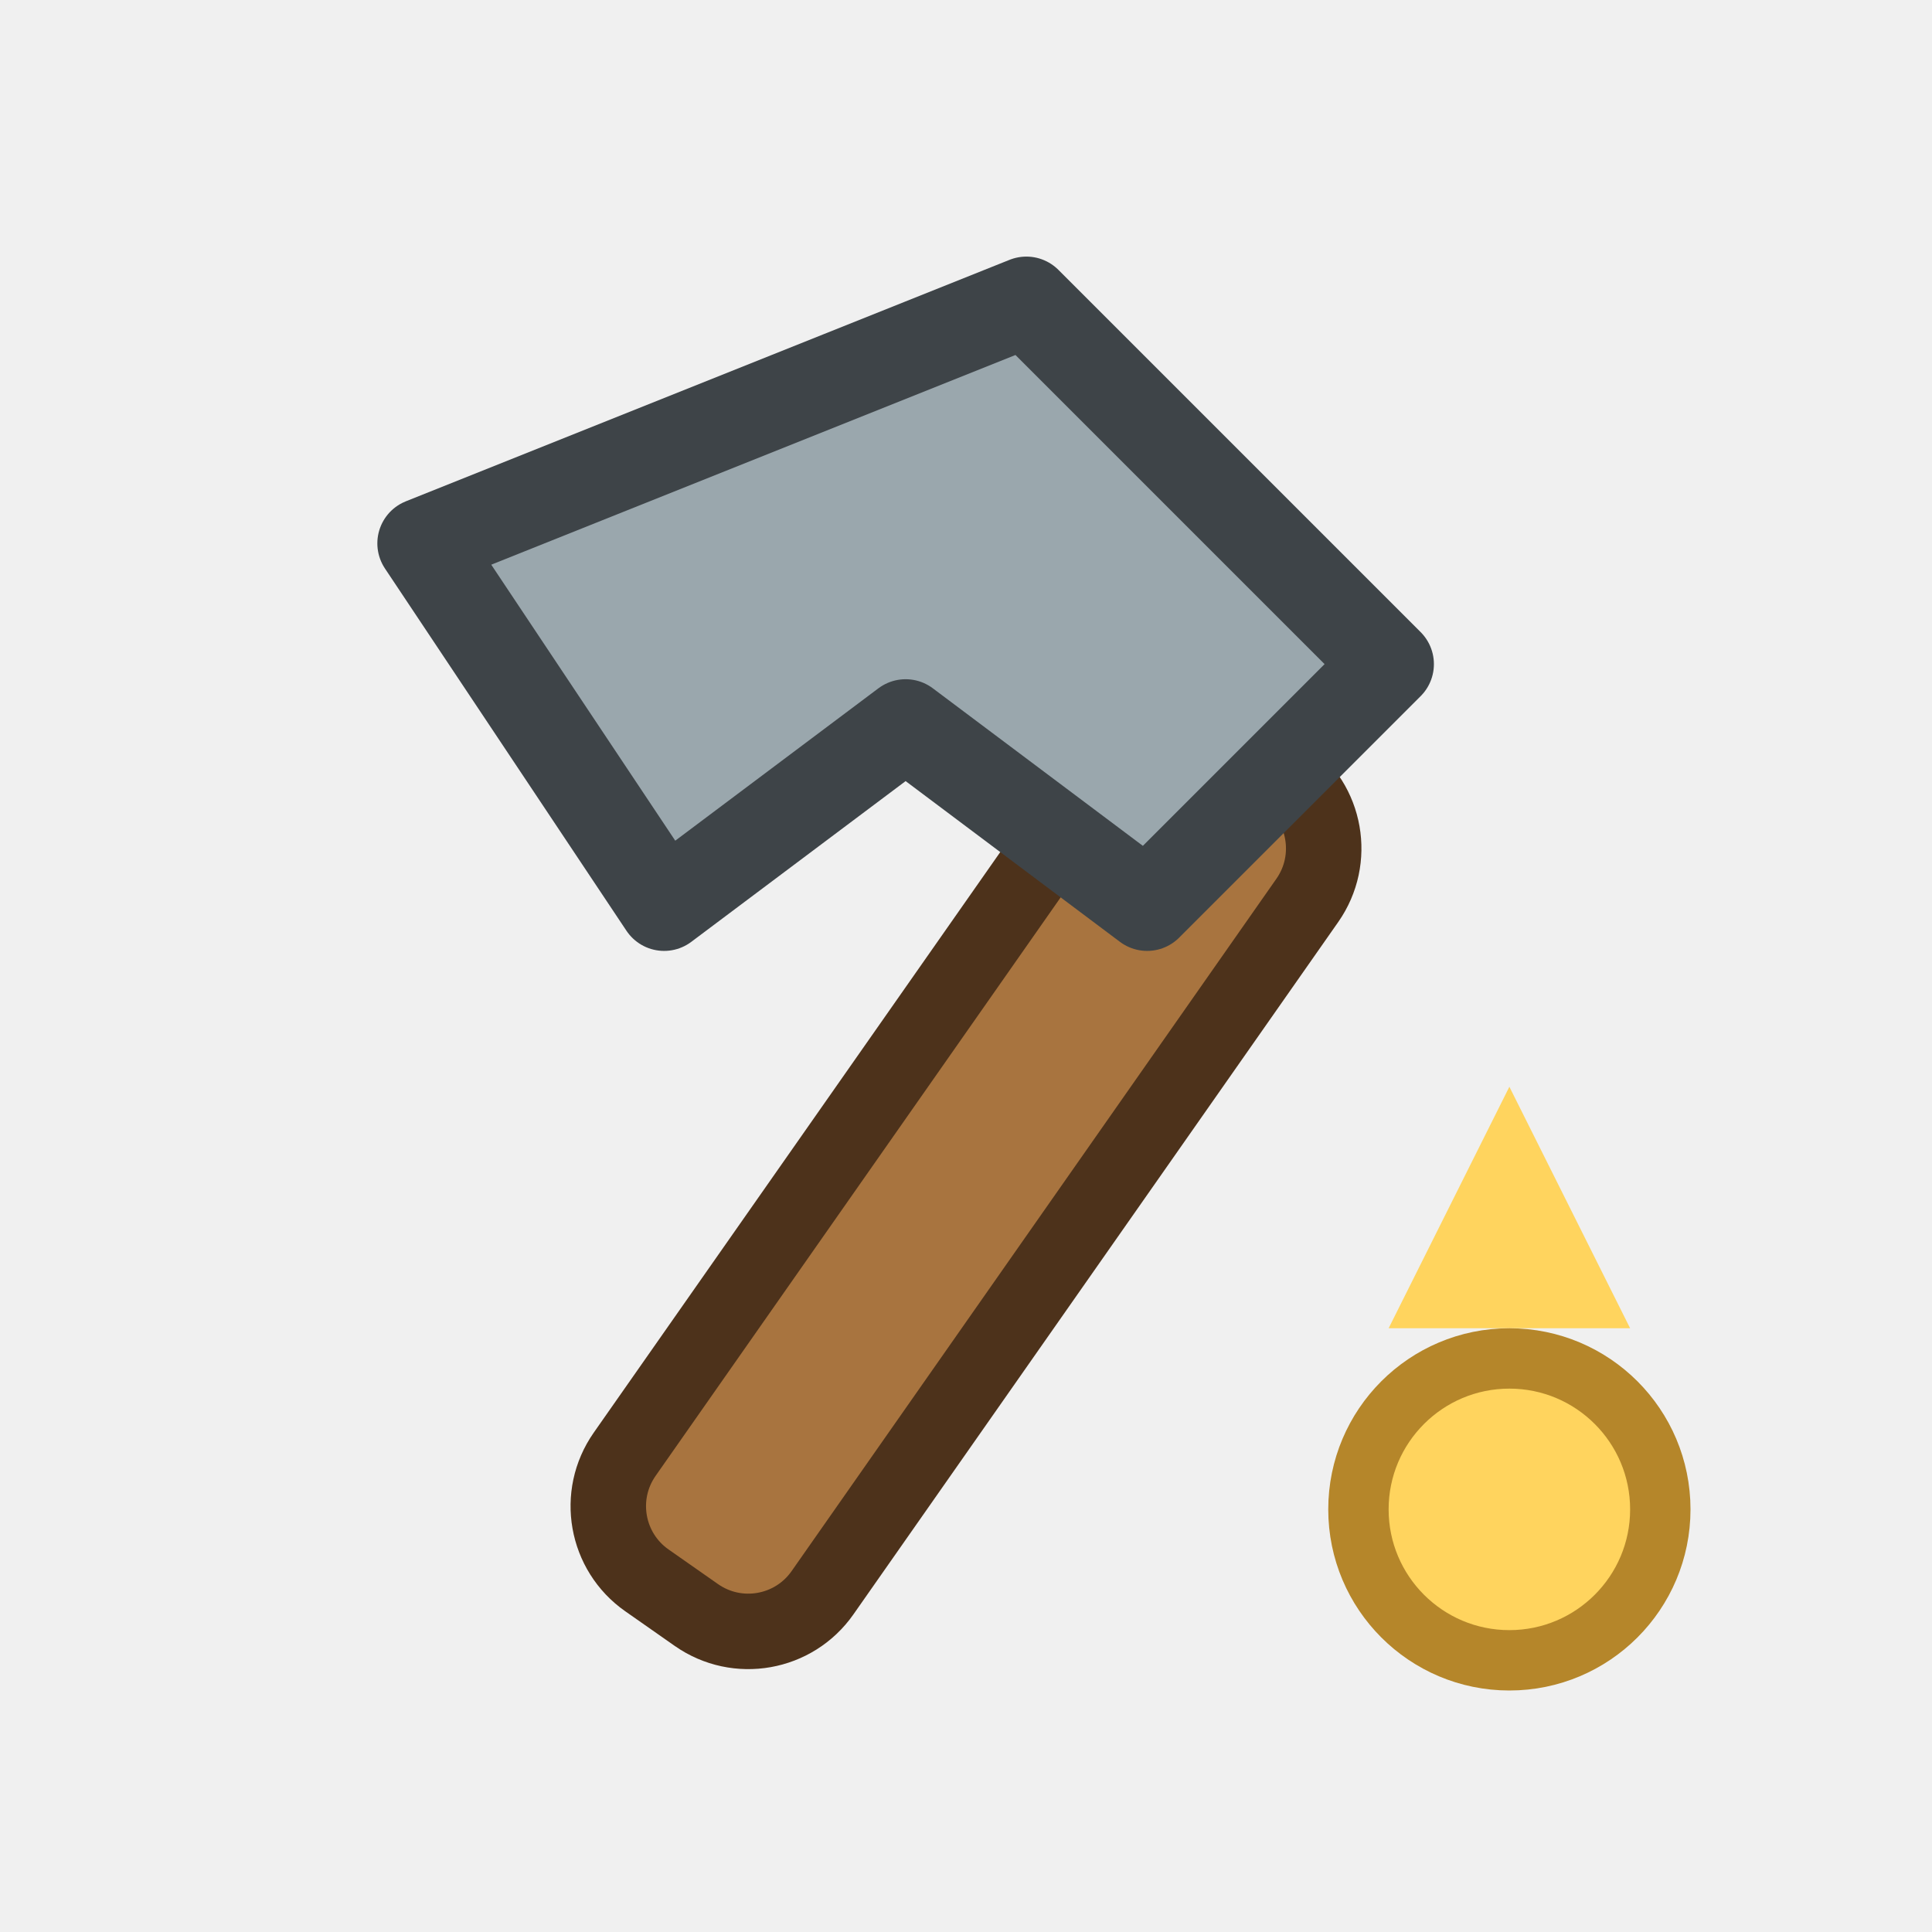
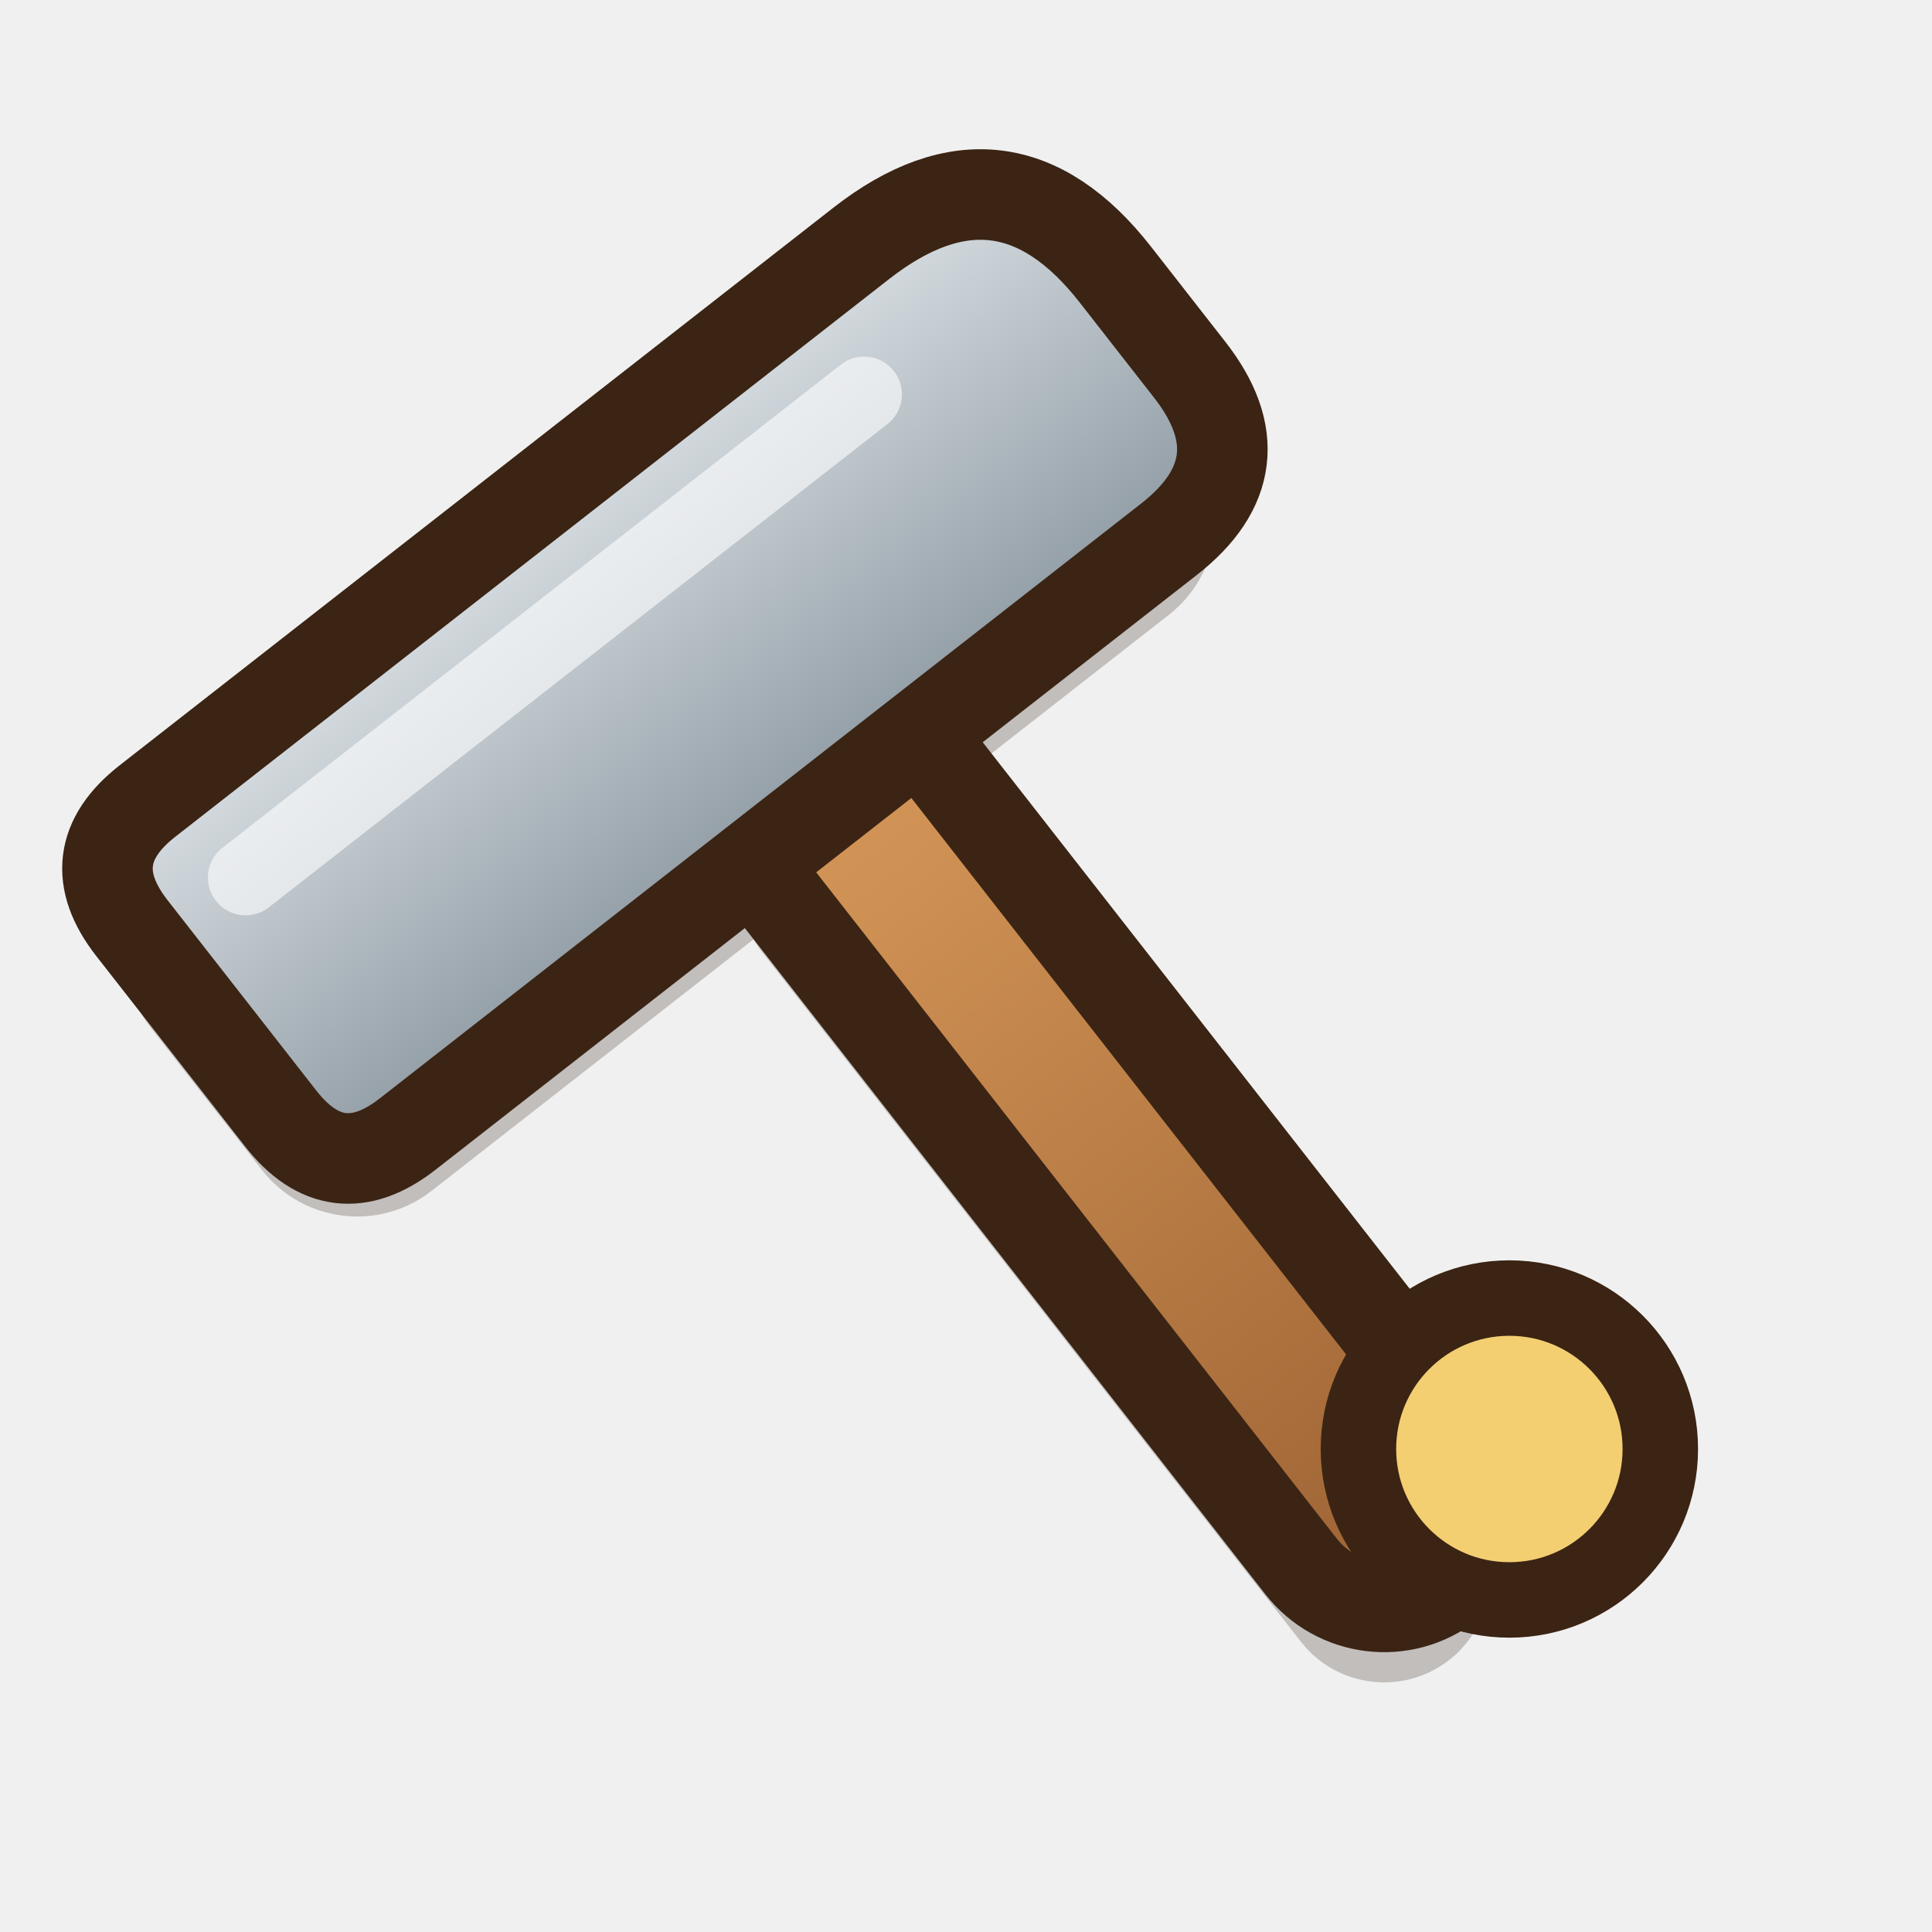
- <svg xmlns="http://www.w3.org/2000/svg" viewBox="0 0 64 64">
-   <rect x="28" y="22" width="8" height="34" rx="3" fill="#a8743f" stroke="#4d321b" stroke-width="2.5" transform="rotate(35 32 39)" />
-   <path d="M14 18 L34 10 L46 22 L38 30 L30 24 L22 30 Z" fill="#9aa7ad" stroke="#3e4448" stroke-width="3" stroke-linejoin="round" />
-   <path d="M46 44l4-8 4 8-8 0z" fill="#ffd45e" />
-   <circle cx="50" cy="50" r="5" fill="#ffd45e" stroke="#b5862a" stroke-width="2" />
+ <svg xmlns="http://www.w3.org/2000/svg" width="64" height="64" viewBox="0 0 64 64">
+   <defs>
+     <linearGradient id="h" x1="0" y1="0" x2="0" y2="1">
+       <stop offset="0" stop-color="#d9dfe3" />
+       <stop offset="1" stop-color="#8e9aa3" />
+     </linearGradient>
+     <linearGradient id="w" x1="0" y1="0" x2="0" y2="1">
+       <stop offset="0" stop-color="#d99a5a" />
+       <stop offset="1" stop-color="#9c6233" />
+     </linearGradient>
+   </defs>
+   <g transform="translate(0 2.5)" fill="#1a0f06" opacity=".22">
+     <g transform="rotate(-38 32 32)">
+       <rect x="28.5" y="22" width="7" height="36" rx="3.5" />
+       <rect x="11" y="11" width="39" height="14" rx="4" />
+     </g>
+   </g>
+   <g transform="rotate(-38 32 32)">
+     <rect x="28.5" y="22" width="7" height="36" rx="3.5" fill="url(#w)" stroke="#3b2414" stroke-width="3" stroke-linejoin="round" stroke-linecap="round" />
+     <path d="M14 11h30q6 0 6 6v4q0 4-4 4H14q-3 0-3-3v-8q0-3 3-3z" fill="url(#h)" stroke="#3b2414" stroke-width="3" stroke-linejoin="round" stroke-linecap="round" />
+     <path d="M15 15h26" stroke="#fff" stroke-width="2.5" opacity=".6" fill="none" stroke-linecap="round" />
+   </g>
+   <circle cx="50" cy="48" r="5" fill="#f3cf72" stroke="#3b2414" stroke-width="2.5" stroke-linejoin="round" stroke-linecap="round" />
</svg>
